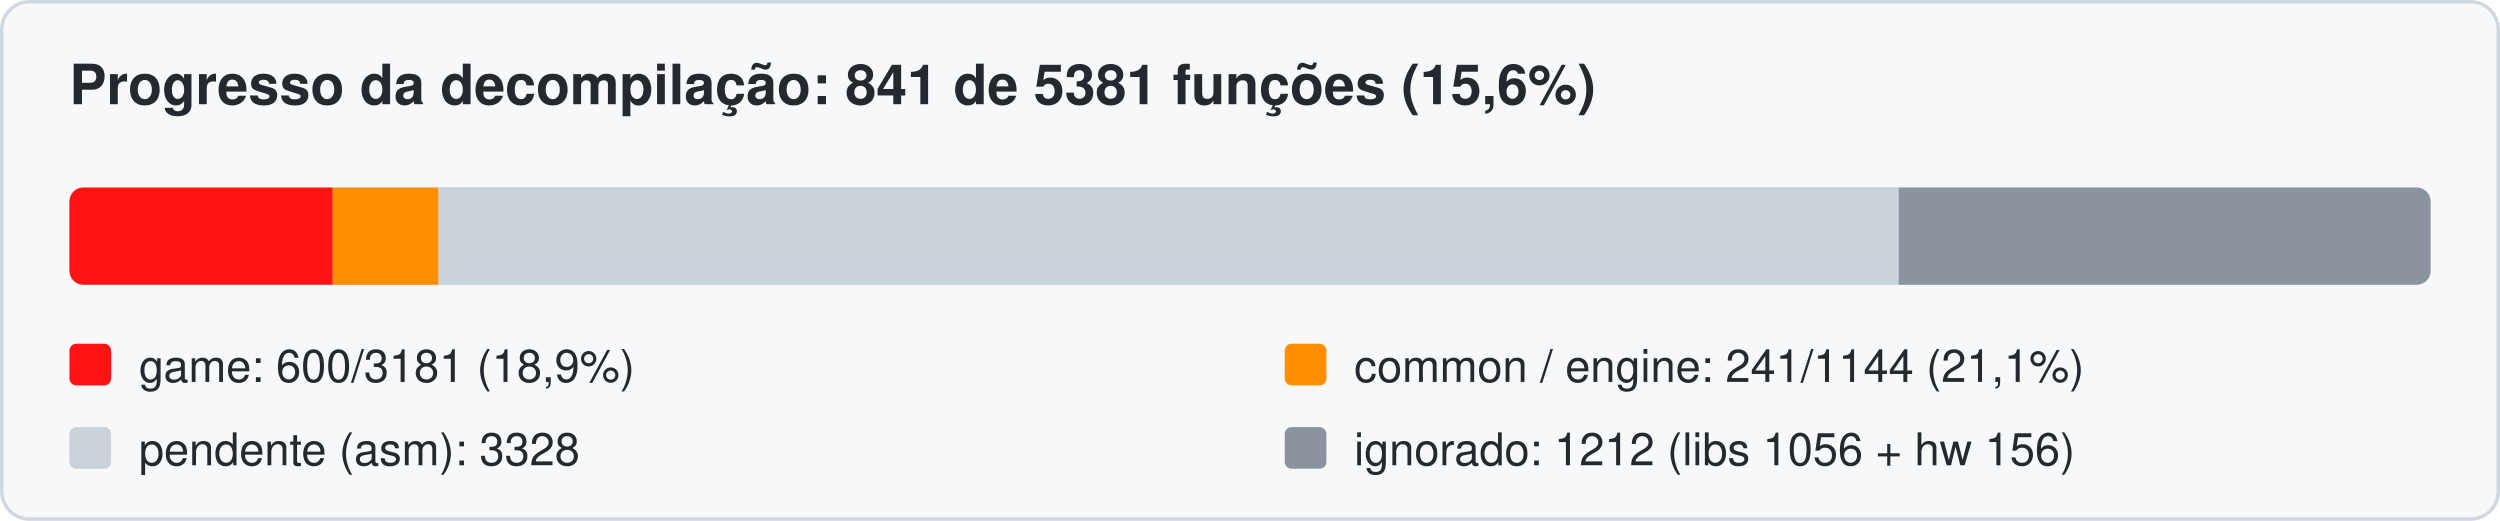
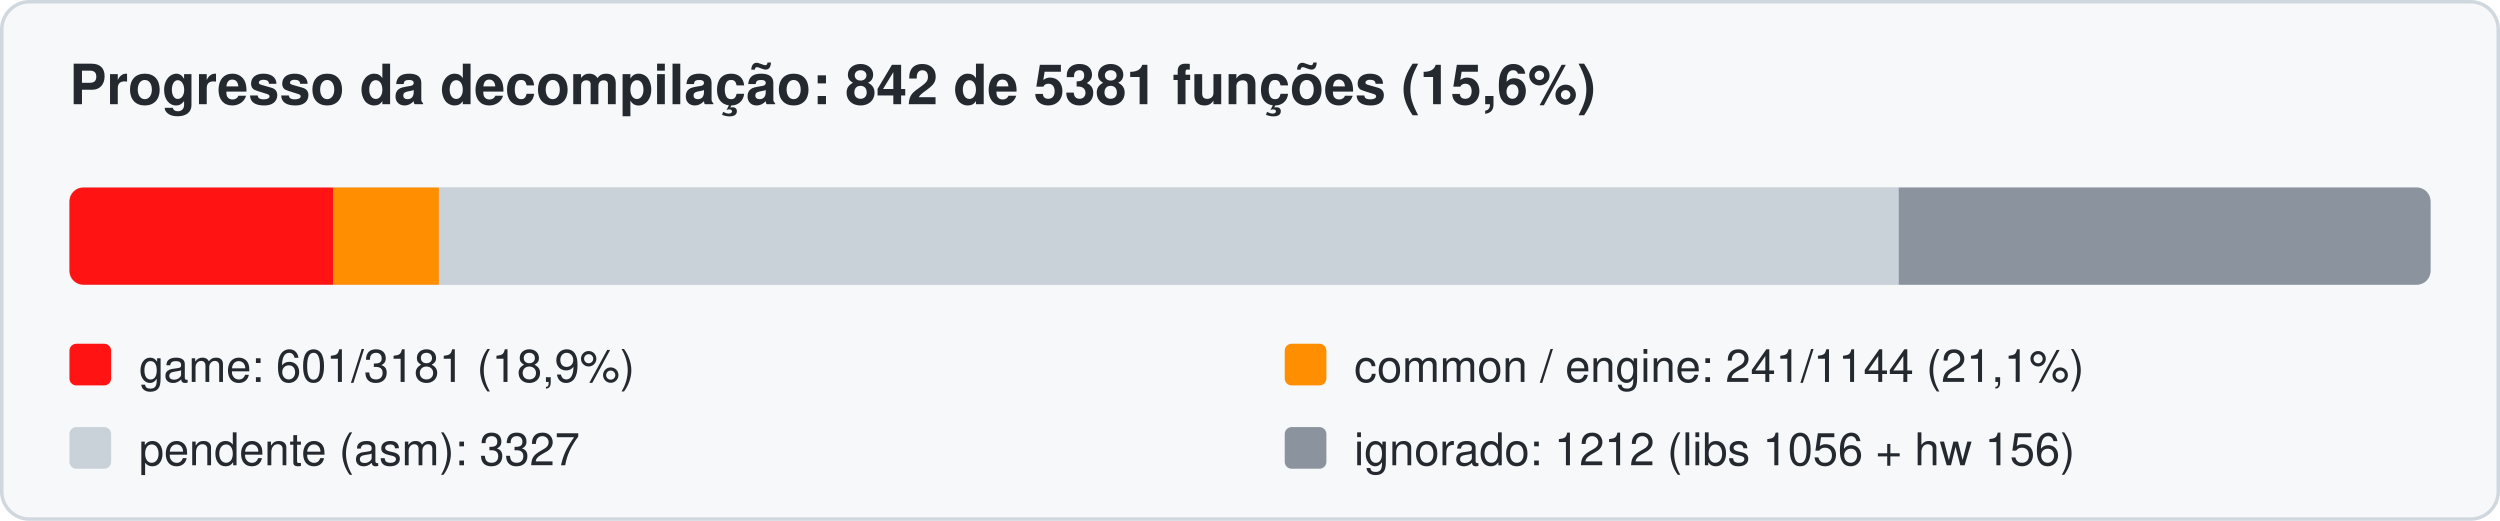
- <svg xmlns="http://www.w3.org/2000/svg" width="720" height="150" viewBox="0 0 720 150" role="img" aria-label="War of the Monsters: 841 de 5381 funcoes decompiladas (15,6%), 1212 ignoradas">
+ <svg xmlns="http://www.w3.org/2000/svg" width="720" height="150" viewBox="0 0 720 150" role="img" aria-label="War of the Monsters: 842 de 5381 funcoes decompiladas (15,6%), 1212 ignoradas">
  <rect x="0.5" y="0.5" width="719" height="149" rx="8" fill="#f6f8fa" stroke="#d0d7de" />
  <g font-family="-apple-system, 'Segoe UI', Helvetica, Arial, sans-serif">
-     <text x="20" y="30" font-size="16" font-weight="600" fill="#24292f">Progresso da decompilação: 841 de 5381 funções (15,6%)</text>
+     <text x="20" y="30" font-size="16" font-weight="600" fill="#24292f">Progresso da decompilação: 842 de 5381 funções (15,6%)</text>
    <rect x="20" y="54" width="680" height="28" rx="4" fill="#c9d1d9" />
    <clipPath id="r">
      <rect x="20" y="54" width="680" height="28" rx="4" />
    </clipPath>
    <g clip-path="url(#r)">
-       <rect x="20.00" y="54" width="75.82" height="28" fill="#ff1413" />
-       <rect x="95.82" y="54" width="30.46" height="28" fill="#ff8e00" />
-       <rect x="126.28" y="54" width="420.56" height="28" fill="#c9d1d9" />
+       <rect x="20.00" y="54" width="75.95" height="28" fill="#ff1413" />
+       <rect x="95.95" y="54" width="30.46" height="28" fill="#ff8e00" />
+       <rect x="126.40" y="54" width="420.43" height="28" fill="#c9d1d9" />
      <rect x="546.84" y="54" width="153.16" height="28" fill="#8b949e" />
    </g>
    <rect x="20" y="99" width="12" height="12" rx="2" fill="#ff1413" />
-     <text x="40" y="110" font-size="13" fill="#24292f">game: 600/3181 (18,9%)</text>
+     <text x="40" y="110" font-size="13" fill="#24292f">game: 601/3181 (18,9%)</text>
    <rect x="370" y="99" width="12" height="12" rx="2" fill="#ff8e00" />
    <text x="390" y="110" font-size="13" fill="#24292f">common / engine: 241/1144 (21,1%)</text>
    <rect x="20" y="123" width="12" height="12" rx="2" fill="#c9d1d9" />
-     <text x="40" y="134" font-size="13" fill="#24292f">pendente (asm): 3328</text>
+     <text x="40" y="134" font-size="13" fill="#24292f">pendente (asm): 3327</text>
    <rect x="370" y="123" width="12" height="12" rx="2" fill="#8b949e" />
    <text x="390" y="134" font-size="13" fill="#24292f">ignorado: 1212 (libs 1056 + hw 156)</text>
  </g>
</svg>
